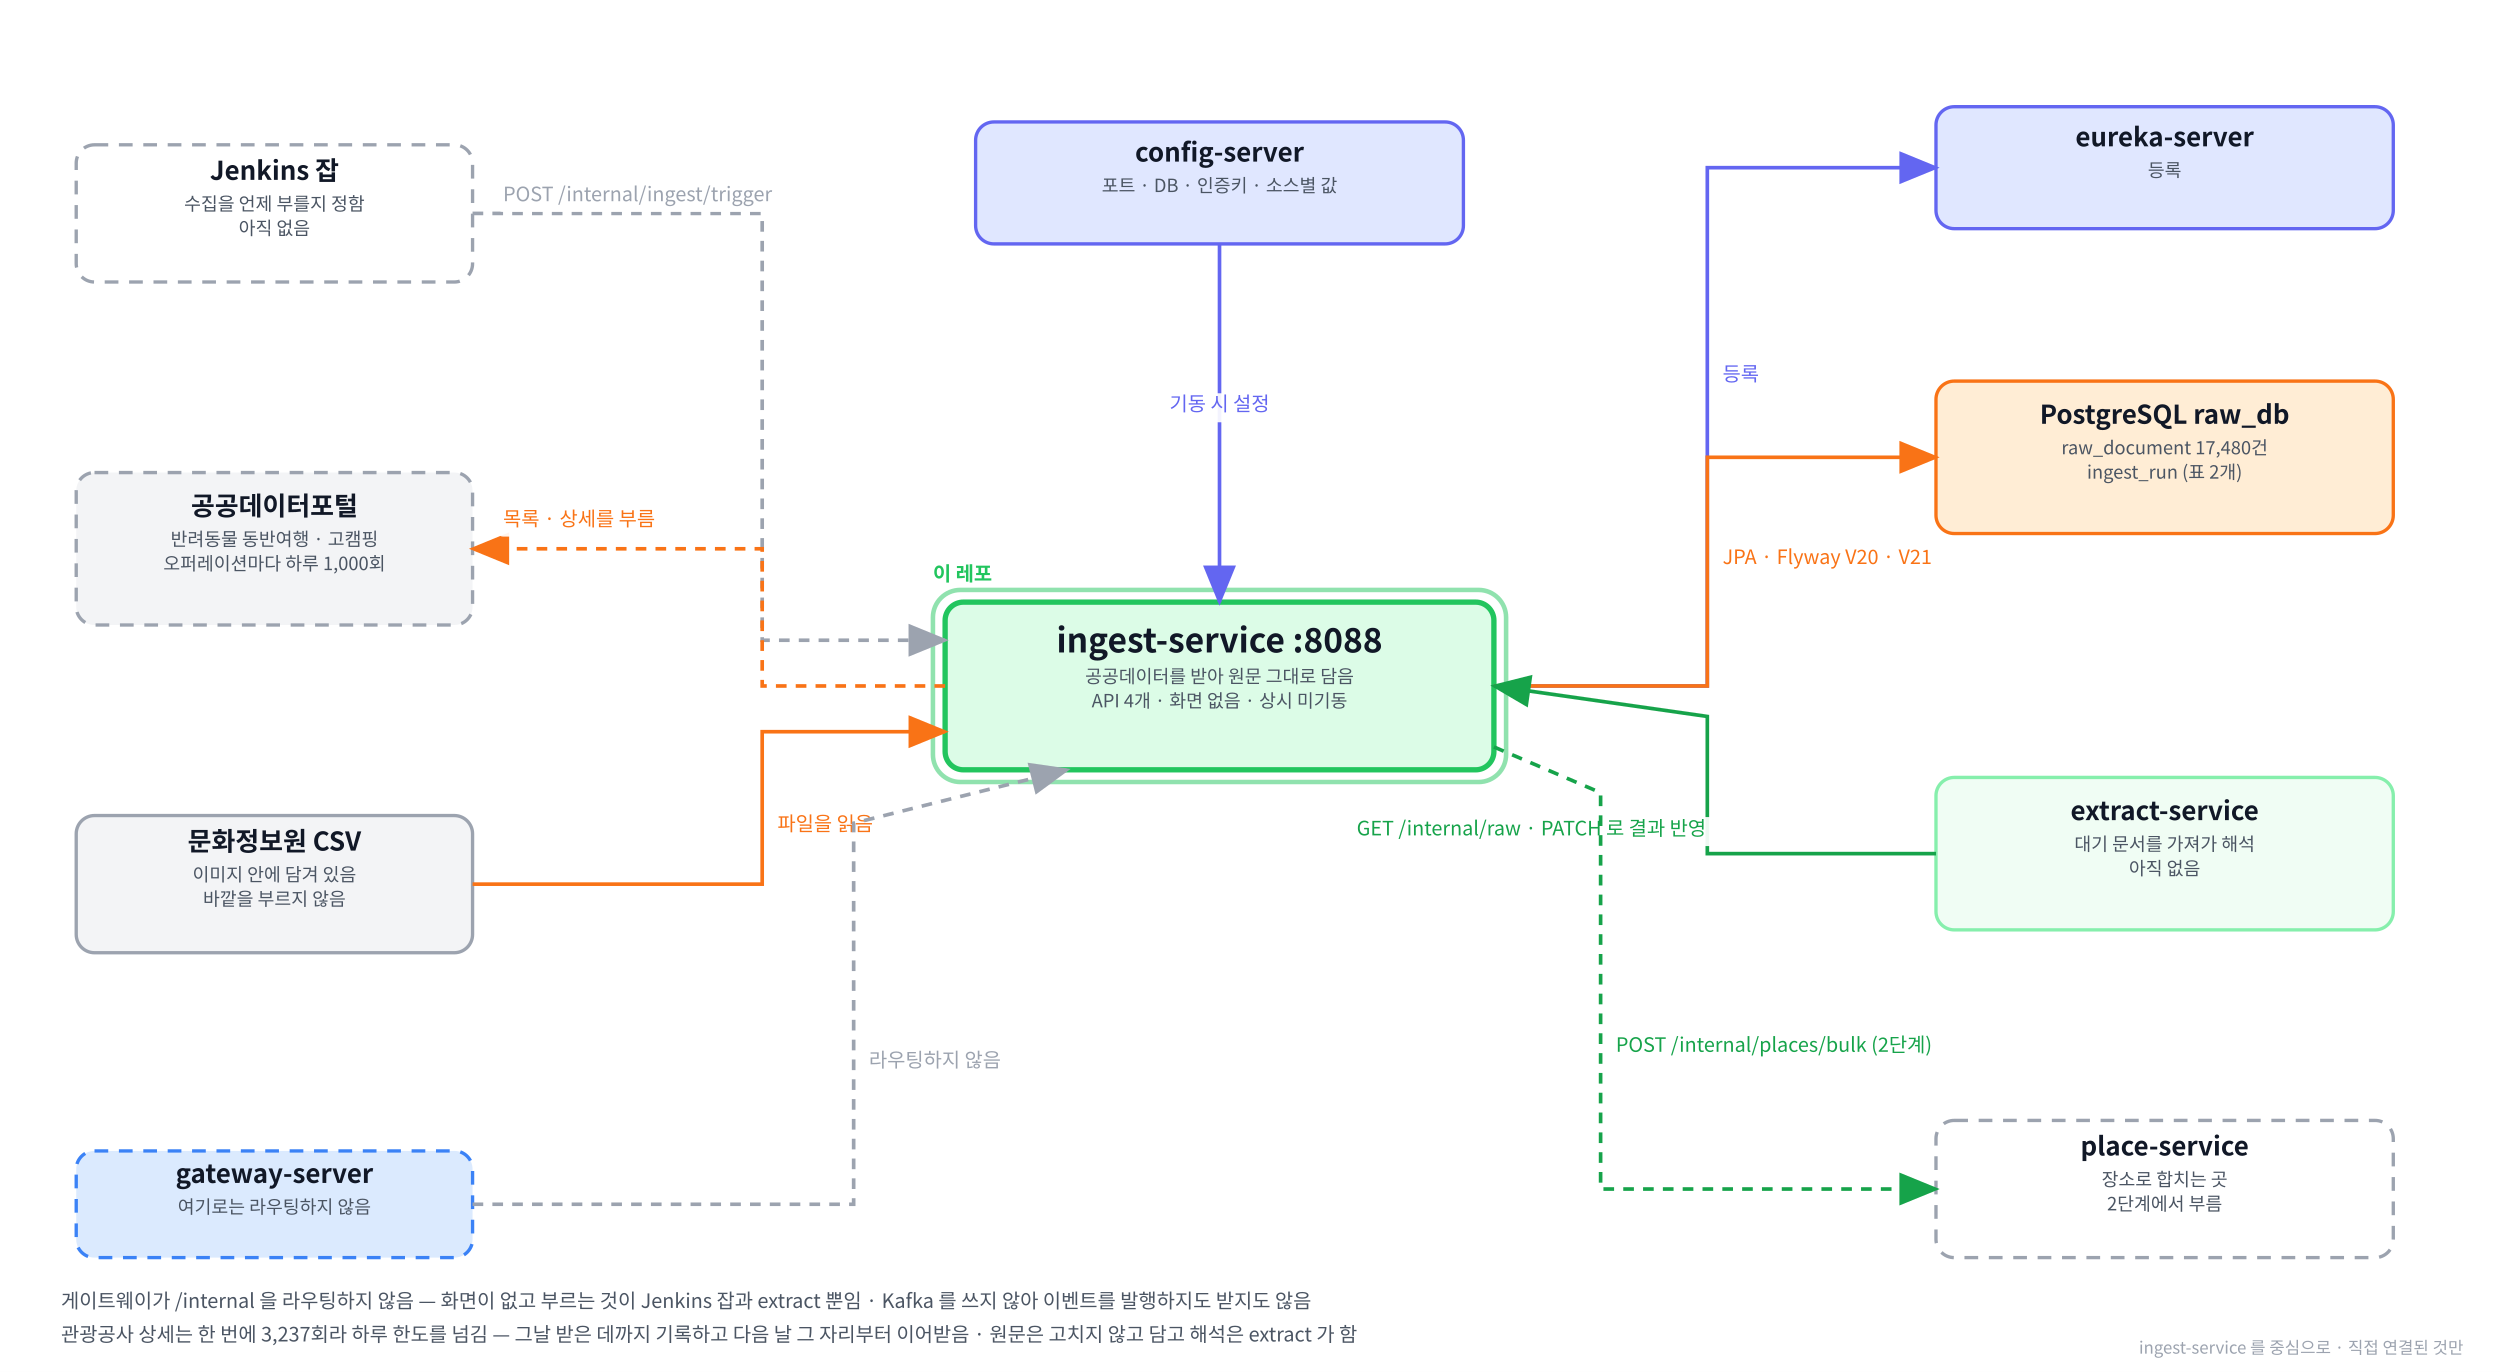
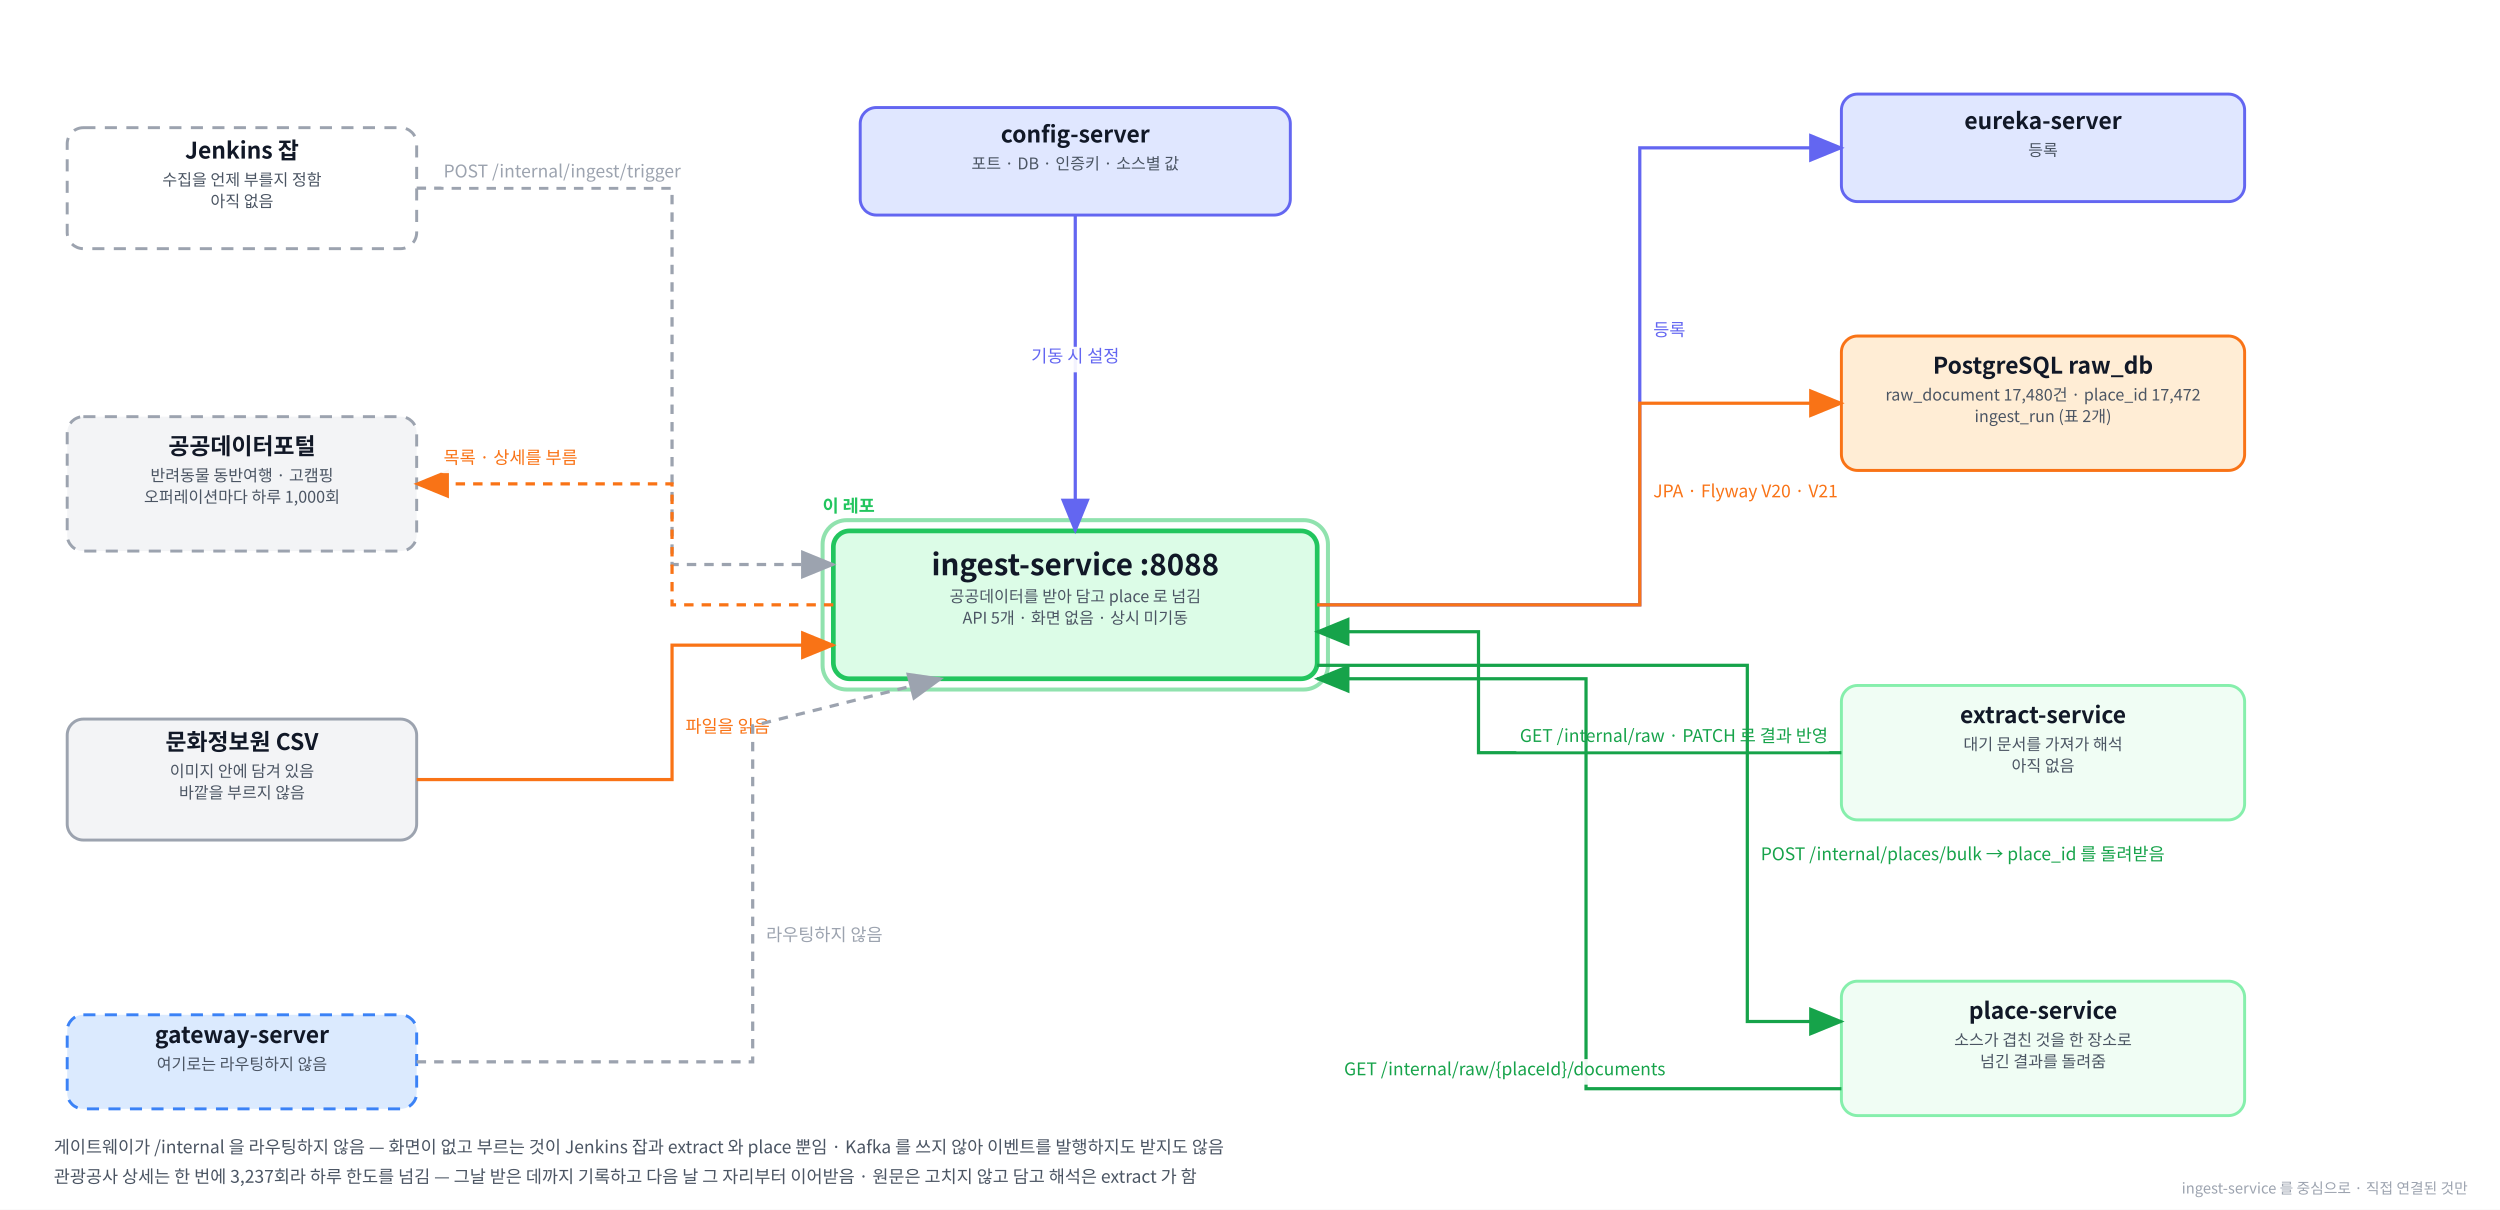
- <svg xmlns="http://www.w3.org/2000/svg" width="1640" height="900" viewBox="0 0 1640 900" font-family="Noto Sans CJK KR, 'Malgun Gothic', 'Apple SD Gothic Neo', sans-serif">
+ <svg xmlns="http://www.w3.org/2000/svg" width="1860" height="900" viewBox="0 0 1860 900" font-family="Noto Sans CJK KR, 'Malgun Gothic', 'Apple SD Gothic Neo', sans-serif">
  <defs>
    <marker id="ah-374151" markerWidth="11" markerHeight="9" refX="10" refY="4.5" orient="auto">
      <path d="M0,0 L11,4.5 L0,9 z" fill="#374151" />
    </marker>
    <marker id="as-374151" markerWidth="11" markerHeight="9" refX="1" refY="4.5" orient="auto">
      <path d="M11,0 L0,4.5 L11,9 z" fill="#374151" />
    </marker>
    <marker id="ah-3B82F6" markerWidth="11" markerHeight="9" refX="10" refY="4.5" orient="auto">
      <path d="M0,0 L11,4.5 L0,9 z" fill="#3B82F6" />
    </marker>
    <marker id="as-3B82F6" markerWidth="11" markerHeight="9" refX="1" refY="4.5" orient="auto">
      <path d="M11,0 L0,4.5 L11,9 z" fill="#3B82F6" />
    </marker>
    <marker id="ah-6366F1" markerWidth="11" markerHeight="9" refX="10" refY="4.5" orient="auto">
      <path d="M0,0 L11,4.5 L0,9 z" fill="#6366F1" />
    </marker>
    <marker id="as-6366F1" markerWidth="11" markerHeight="9" refX="1" refY="4.5" orient="auto">
      <path d="M11,0 L0,4.5 L11,9 z" fill="#6366F1" />
    </marker>
    <marker id="ah-16A34A" markerWidth="11" markerHeight="9" refX="10" refY="4.5" orient="auto">
      <path d="M0,0 L11,4.5 L0,9 z" fill="#16A34A" />
    </marker>
    <marker id="as-16A34A" markerWidth="11" markerHeight="9" refX="1" refY="4.5" orient="auto">
      <path d="M11,0 L0,4.5 L11,9 z" fill="#16A34A" />
    </marker>
    <marker id="ah-F97316" markerWidth="11" markerHeight="9" refX="10" refY="4.5" orient="auto">
      <path d="M0,0 L11,4.5 L0,9 z" fill="#F97316" />
    </marker>
    <marker id="as-F97316" markerWidth="11" markerHeight="9" refX="1" refY="4.5" orient="auto">
      <path d="M11,0 L0,4.5 L11,9 z" fill="#F97316" />
    </marker>
    <marker id="ah-A855F7" markerWidth="11" markerHeight="9" refX="10" refY="4.5" orient="auto">
      <path d="M0,0 L11,4.5 L0,9 z" fill="#A855F7" />
    </marker>
    <marker id="as-A855F7" markerWidth="11" markerHeight="9" refX="1" refY="4.5" orient="auto">
      <path d="M11,0 L0,4.5 L11,9 z" fill="#A855F7" />
    </marker>
    <marker id="ah-9CA3AF" markerWidth="11" markerHeight="9" refX="10" refY="4.5" orient="auto">
      <path d="M0,0 L11,4.5 L0,9 z" fill="#9CA3AF" />
    </marker>
    <marker id="as-9CA3AF" markerWidth="11" markerHeight="9" refX="1" refY="4.5" orient="auto">
      <path d="M11,0 L0,4.5 L11,9 z" fill="#9CA3AF" />
    </marker>
    <marker id="ah-D97706" markerWidth="11" markerHeight="9" refX="10" refY="4.5" orient="auto">
      <path d="M0,0 L11,4.5 L0,9 z" fill="#D97706" />
    </marker>
    <marker id="as-D97706" markerWidth="11" markerHeight="9" refX="1" refY="4.5" orient="auto">
      <path d="M11,0 L0,4.5 L11,9 z" fill="#D97706" />
    </marker>
    <marker id="ah-111827" markerWidth="11" markerHeight="9" refX="10" refY="4.5" orient="auto">
      <path d="M0,0 L11,4.5 L0,9 z" fill="#111827" />
    </marker>
    <marker id="as-111827" markerWidth="11" markerHeight="9" refX="1" refY="4.5" orient="auto">
      <path d="M11,0 L0,4.5 L11,9 z" fill="#111827" />
    </marker>
  </defs>
-   <rect width="1640" height="900" fill="#FFFFFF" />
+   <rect width="1860" height="900" fill="#FFFFFF" />
  <rect x="612.0" y="387.0" width="376" height="126" rx="18" fill="none" stroke="#22C55E" stroke-width="3" opacity="0.5" />
  <rect x="620.0" y="395.0" width="360" height="110" rx="12" fill="#DCFCE7" stroke="#22C55E" stroke-width="3.5" />
  <text x="800" y="428" font-size="22" font-weight="bold" text-anchor="middle" fill="#111827">ingest-service  :8088</text>
-   <text x="800" y="448" font-size="12" font-weight="normal" text-anchor="middle" fill="#4B5563">공공데이터를 받아 원문 그대로 담음</text>
-   <text x="800" y="464" font-size="12" font-weight="normal" text-anchor="middle" fill="#4B5563">API 4개 · 화면 없음 · 상시 미기동</text>
+   <text x="800" y="448" font-size="12" font-weight="normal" text-anchor="middle" fill="#4B5563">공공데이터를 받아 담고 place 로 넘김</text>
+   <text x="800" y="464" font-size="12" font-weight="normal" text-anchor="middle" fill="#4B5563">API 5개 · 화면 없음 · 상시 미기동</text>
  <text x="612.0" y="381.0" font-size="13" font-weight="bold" text-anchor="start" fill="#22C55E">이 레포</text>
  <rect x="50.0" y="95.0" width="260" height="90" rx="12" fill="#FFFFFF" stroke="#9CA3AF" stroke-width="2.2" stroke-dasharray="9,7" />
  <text x="180" y="118" font-size="17" font-weight="bold" text-anchor="middle" fill="#111827">Jenkins 잡</text>
  <text x="180" y="138" font-size="12" font-weight="normal" text-anchor="middle" fill="#4B5563">수집을 언제 부를지 정함</text>
  <text x="180" y="154" font-size="12" font-weight="normal" text-anchor="middle" fill="#4B5563">아직 없음</text>
  <rect x="50.0" y="310.0" width="260" height="100" rx="12" fill="#F3F4F6" stroke="#9CA3AF" stroke-width="2.2" stroke-dasharray="9,7" />
  <text x="180" y="338" font-size="17" font-weight="bold" text-anchor="middle" fill="#111827">공공데이터포털</text>
  <text x="180" y="358" font-size="12" font-weight="normal" text-anchor="middle" fill="#4B5563">반려동물 동반여행 · 고캠핑</text>
  <text x="180" y="374" font-size="12" font-weight="normal" text-anchor="middle" fill="#4B5563">오퍼레이션마다 하루 1,000회</text>
  <rect x="50.0" y="535.0" width="260" height="90" rx="12" fill="#F3F4F6" stroke="#9CA3AF" stroke-width="2.2" />
  <text x="180" y="558" font-size="17" font-weight="bold" text-anchor="middle" fill="#111827">문화정보원 CSV</text>
  <text x="180" y="578" font-size="12" font-weight="normal" text-anchor="middle" fill="#4B5563">이미지 안에 담겨 있음</text>
  <text x="180" y="594" font-size="12" font-weight="normal" text-anchor="middle" fill="#4B5563">바깥을 부르지 않음</text>
  <rect x="50.0" y="755.0" width="260" height="70" rx="12" fill="#DBEAFE" stroke="#3B82F6" stroke-width="2.2" stroke-dasharray="9,7" />
  <text x="180" y="776" font-size="17" font-weight="bold" text-anchor="middle" fill="#111827">gateway-server</text>
  <text x="180" y="796" font-size="12" font-weight="normal" text-anchor="middle" fill="#4B5563">여기로는 라우팅하지 않음</text>
  <rect x="640.0" y="80.0" width="320" height="80" rx="12" fill="#E0E7FF" stroke="#6366F1" stroke-width="2.2" />
  <text x="800" y="106" font-size="17" font-weight="bold" text-anchor="middle" fill="#111827">config-server</text>
  <text x="800" y="126" font-size="12" font-weight="normal" text-anchor="middle" fill="#4B5563">포트 · DB · 인증키 · 소스별 값</text>
-   <rect x="1270.0" y="70.0" width="300" height="80" rx="12" fill="#E0E7FF" stroke="#6366F1" stroke-width="2.2" />
-   <text x="1420" y="96" font-size="17" font-weight="bold" text-anchor="middle" fill="#111827">eureka-server</text>
-   <text x="1420" y="116" font-size="12" font-weight="normal" text-anchor="middle" fill="#4B5563">등록</text>
-   <rect x="1270.0" y="250.0" width="300" height="100" rx="12" fill="#FFEDD5" stroke="#F97316" stroke-width="2.2" />
-   <text x="1420" y="278" font-size="17" font-weight="bold" text-anchor="middle" fill="#111827">PostgreSQL  raw_db</text>
-   <text x="1420" y="298" font-size="12" font-weight="normal" text-anchor="middle" fill="#4B5563">raw_document 17,480건</text>
-   <text x="1420" y="314" font-size="12" font-weight="normal" text-anchor="middle" fill="#4B5563">ingest_run  (표 2개)</text>
-   <rect x="1270.0" y="510.0" width="300" height="100" rx="12" fill="#F0FDF4" stroke="#86EFAC" stroke-width="2.2" />
-   <text x="1420" y="538" font-size="17" font-weight="bold" text-anchor="middle" fill="#111827">extract-service</text>
-   <text x="1420" y="558" font-size="12" font-weight="normal" text-anchor="middle" fill="#4B5563">대기 문서를 가져가 해석</text>
-   <text x="1420" y="574" font-size="12" font-weight="normal" text-anchor="middle" fill="#4B5563">아직 없음</text>
-   <rect x="1270.0" y="735.0" width="300" height="90" rx="12" fill="#FFFFFF" stroke="#9CA3AF" stroke-width="2.2" stroke-dasharray="9,7" />
-   <text x="1420" y="758" font-size="17" font-weight="bold" text-anchor="middle" fill="#111827">place-service</text>
-   <text x="1420" y="778" font-size="12" font-weight="normal" text-anchor="middle" fill="#4B5563">장소로 합치는 곳</text>
-   <text x="1420" y="794" font-size="12" font-weight="normal" text-anchor="middle" fill="#4B5563">2단계에서 부름</text>
+   <rect x="1370.0" y="70.0" width="300" height="80" rx="12" fill="#E0E7FF" stroke="#6366F1" stroke-width="2.2" />
+   <text x="1520" y="96" font-size="17" font-weight="bold" text-anchor="middle" fill="#111827">eureka-server</text>
+   <text x="1520" y="116" font-size="12" font-weight="normal" text-anchor="middle" fill="#4B5563">등록</text>
+   <rect x="1370.0" y="250.0" width="300" height="100" rx="12" fill="#FFEDD5" stroke="#F97316" stroke-width="2.2" />
+   <text x="1520" y="278" font-size="17" font-weight="bold" text-anchor="middle" fill="#111827">PostgreSQL  raw_db</text>
+   <text x="1520" y="298" font-size="12" font-weight="normal" text-anchor="middle" fill="#4B5563">raw_document 17,480건 · place_id 17,472</text>
+   <text x="1520" y="314" font-size="12" font-weight="normal" text-anchor="middle" fill="#4B5563">ingest_run  (표 2개)</text>
+   <rect x="1370.0" y="510.0" width="300" height="100" rx="12" fill="#F0FDF4" stroke="#86EFAC" stroke-width="2.2" />
+   <text x="1520" y="538" font-size="17" font-weight="bold" text-anchor="middle" fill="#111827">extract-service</text>
+   <text x="1520" y="558" font-size="12" font-weight="normal" text-anchor="middle" fill="#4B5563">대기 문서를 가져가 해석</text>
+   <text x="1520" y="574" font-size="12" font-weight="normal" text-anchor="middle" fill="#4B5563">아직 없음</text>
+   <rect x="1370.0" y="730.0" width="300" height="100" rx="12" fill="#F0FDF4" stroke="#86EFAC" stroke-width="2.2" />
+   <text x="1520" y="758" font-size="17" font-weight="bold" text-anchor="middle" fill="#111827">place-service</text>
+   <text x="1520" y="778" font-size="12" font-weight="normal" text-anchor="middle" fill="#4B5563">소스가 겹친 것을 한 장소로</text>
+   <text x="1520" y="794" font-size="12" font-weight="normal" text-anchor="middle" fill="#4B5563">넘긴 결과를 돌려줌</text>
  <polyline points="310.0,140 500,140 500,420 620,420" fill="none" stroke="#9CA3AF" stroke-width="2.4" marker-end="url(#ah-9CA3AF)" stroke-dasharray="7,6" />
  <rect x="326" y="120" width="187" height="19" rx="4" fill="#FFFFFF" opacity="0.92" />
  <text x="330" y="132" font-size="13" font-weight="normal" text-anchor="start" fill="#9CA3AF">POST /internal/ingest/trigger</text>
  <polyline points="620,450 500,450 500,360 310.0,360" fill="none" stroke="#F97316" stroke-width="2.4" marker-end="url(#ah-F97316)" stroke-dasharray="7,6" />
  <rect x="326" y="333" width="110" height="19" rx="4" fill="#FFFFFF" opacity="0.92" />
  <text x="330" y="345" font-size="13" font-weight="normal" text-anchor="start" fill="#F97316">목록 · 상세를 부름</text>
  <polyline points="310.0,580 500,580 500,480 620,480" fill="none" stroke="#F97316" stroke-width="2.4" marker-end="url(#ah-F97316)" />
  <rect x="506" y="533" width="73" height="19" rx="4" fill="#FFFFFF" opacity="0.92" />
  <text x="510" y="545" font-size="13" font-weight="normal" text-anchor="start" fill="#F97316">파일을 읽음</text>
  <polyline points="310.0,790 560,790 560,540 700,505" fill="none" stroke="#9CA3AF" stroke-width="2.4" marker-end="url(#ah-9CA3AF)" stroke-dasharray="7,6" />
  <rect x="566" y="688" width="97" height="19" rx="4" fill="#FFFFFF" opacity="0.92" />
  <text x="570" y="700" font-size="13" font-weight="normal" text-anchor="start" fill="#9CA3AF">라우팅하지 않음</text>
  <polyline points="800,160.0 800,395.0" fill="none" stroke="#6366F1" stroke-width="2.4" marker-end="url(#ah-6366F1)" />
  <rect x="762" y="258" width="76" height="19" rx="4" fill="#FFFFFF" opacity="0.92" />
  <text x="800.0" y="269.5" font-size="13" font-weight="normal" text-anchor="middle" fill="#6366F1">기동 시 설정</text>
-   <polyline points="980.0,450 1120,450 1120,110 1270.0,110" fill="none" stroke="#6366F1" stroke-width="2.4" marker-end="url(#ah-6366F1)" />
-   <rect x="1126" y="238" width="34" height="19" rx="4" fill="#FFFFFF" opacity="0.92" />
-   <text x="1130" y="250" font-size="13" font-weight="normal" text-anchor="start" fill="#6366F1">등록</text>
-   <polyline points="980.0,450 1120,450 1120,300 1270.0,300" fill="none" stroke="#F97316" stroke-width="2.4" marker-end="url(#ah-F97316)" />
-   <rect x="1126" y="358" width="147" height="19" rx="4" fill="#FFFFFF" opacity="0.92" />
-   <text x="1130" y="370" font-size="13" font-weight="normal" text-anchor="start" fill="#F97316">JPA · Flyway V20 · V21</text>
-   <polyline points="1270.0,560 1120,560 1120,470 980.0,450" fill="none" stroke="#16A34A" stroke-width="2.4" marker-end="url(#ah-16A34A)" />
-   <rect x="886" y="536" width="239" height="19" rx="4" fill="#FFFFFF" opacity="0.92" />
-   <text x="890" y="548" font-size="13" font-weight="normal" text-anchor="start" fill="#16A34A">GET /internal/raw · PATCH 로 결과 반영</text>
-   <polyline points="980,490 1050,520 1050,780 1270.0,780" fill="none" stroke="#16A34A" stroke-width="2.4" marker-end="url(#ah-16A34A)" stroke-dasharray="7,6" />
-   <rect x="1056" y="678" width="220" height="19" rx="4" fill="#FFFFFF" opacity="0.92" />
-   <text x="1060" y="690" font-size="13" font-weight="normal" text-anchor="start" fill="#16A34A">POST /internal/places/bulk  (2단계)</text>
-   <text x="40" y="858" font-size="13" font-weight="normal" text-anchor="start" fill="#4B5563">게이트웨이가 /internal 을 라우팅하지 않음 — 화면이 없고 부르는 것이 Jenkins 잡과 extract 뿐임 · Kafka 를 쓰지 않아 이벤트를 발행하지도 받지도 않음</text>
+   <polyline points="980.0,450 1220,450 1220,110 1370.0,110" fill="none" stroke="#6366F1" stroke-width="2.4" marker-end="url(#ah-6366F1)" />
+   <rect x="1226" y="238" width="34" height="19" rx="4" fill="#FFFFFF" opacity="0.92" />
+   <text x="1230" y="250" font-size="13" font-weight="normal" text-anchor="start" fill="#6366F1">등록</text>
+   <polyline points="980.0,450 1220,450 1220,300 1370.0,300" fill="none" stroke="#F97316" stroke-width="2.4" marker-end="url(#ah-F97316)" />
+   <rect x="1226" y="358" width="147" height="19" rx="4" fill="#FFFFFF" opacity="0.92" />
+   <text x="1230" y="370" font-size="13" font-weight="normal" text-anchor="start" fill="#F97316">JPA · Flyway V20 · V21</text>
+   <polyline points="1370,560 1100,560 1100,470 980,470" fill="none" stroke="#16A34A" stroke-width="2.4" marker-end="url(#ah-16A34A)" />
+   <rect x="1125" y="540" width="239" height="19" rx="4" fill="#FFFFFF" opacity="0.92" />
+   <text x="1360" y="552" font-size="13" font-weight="normal" text-anchor="end" fill="#16A34A">GET /internal/raw · PATCH 로 결과 반영</text>
+   <polyline points="980,495 1300,495 1300,760 1370,760" fill="none" stroke="#16A34A" stroke-width="2.4" marker-end="url(#ah-16A34A)" />
+   <rect x="1306" y="628" width="316" height="19" rx="4" fill="#FFFFFF" opacity="0.92" />
+   <text x="1310" y="640" font-size="13" font-weight="normal" text-anchor="start" fill="#16A34A">POST /internal/places/bulk  →  place_id 를 돌려받음</text>
+   <polyline points="1370,810 1180,810 1180,505 980,505" fill="none" stroke="#16A34A" stroke-width="2.4" marker-end="url(#ah-16A34A)" />
+   <rect x="996" y="788" width="249" height="19" rx="4" fill="#FFFFFF" opacity="0.92" />
+   <text x="1000" y="800" font-size="13" font-weight="normal" text-anchor="start" fill="#16A34A">GET /internal/raw/{placeId}/documents</text>
+   <text x="40" y="858" font-size="13" font-weight="normal" text-anchor="start" fill="#4B5563">게이트웨이가 /internal 을 라우팅하지 않음 — 화면이 없고 부르는 것이 Jenkins 잡과 extract 와 place 뿐임 · Kafka 를 쓰지 않아 이벤트를 발행하지도 받지도 않음</text>
  <text x="40" y="880" font-size="13" font-weight="normal" text-anchor="start" fill="#4B5563">관광공사 상세는 한 번에 3,237회라 하루 한도를 넘김 — 그날 받은 데까지 기록하고 다음 날 그 자리부터 이어받음 · 원문은 고치지 않고 담고 해석은 extract 가 함</text>
-   <text x="1616" y="888" font-size="11" text-anchor="end" fill="#9CA3AF">ingest-service 를 중심으로 · 직접 연결된 것만</text>
+   <text x="1836" y="888" font-size="11" text-anchor="end" fill="#9CA3AF">ingest-service 를 중심으로 · 직접 연결된 것만</text>
</svg>
